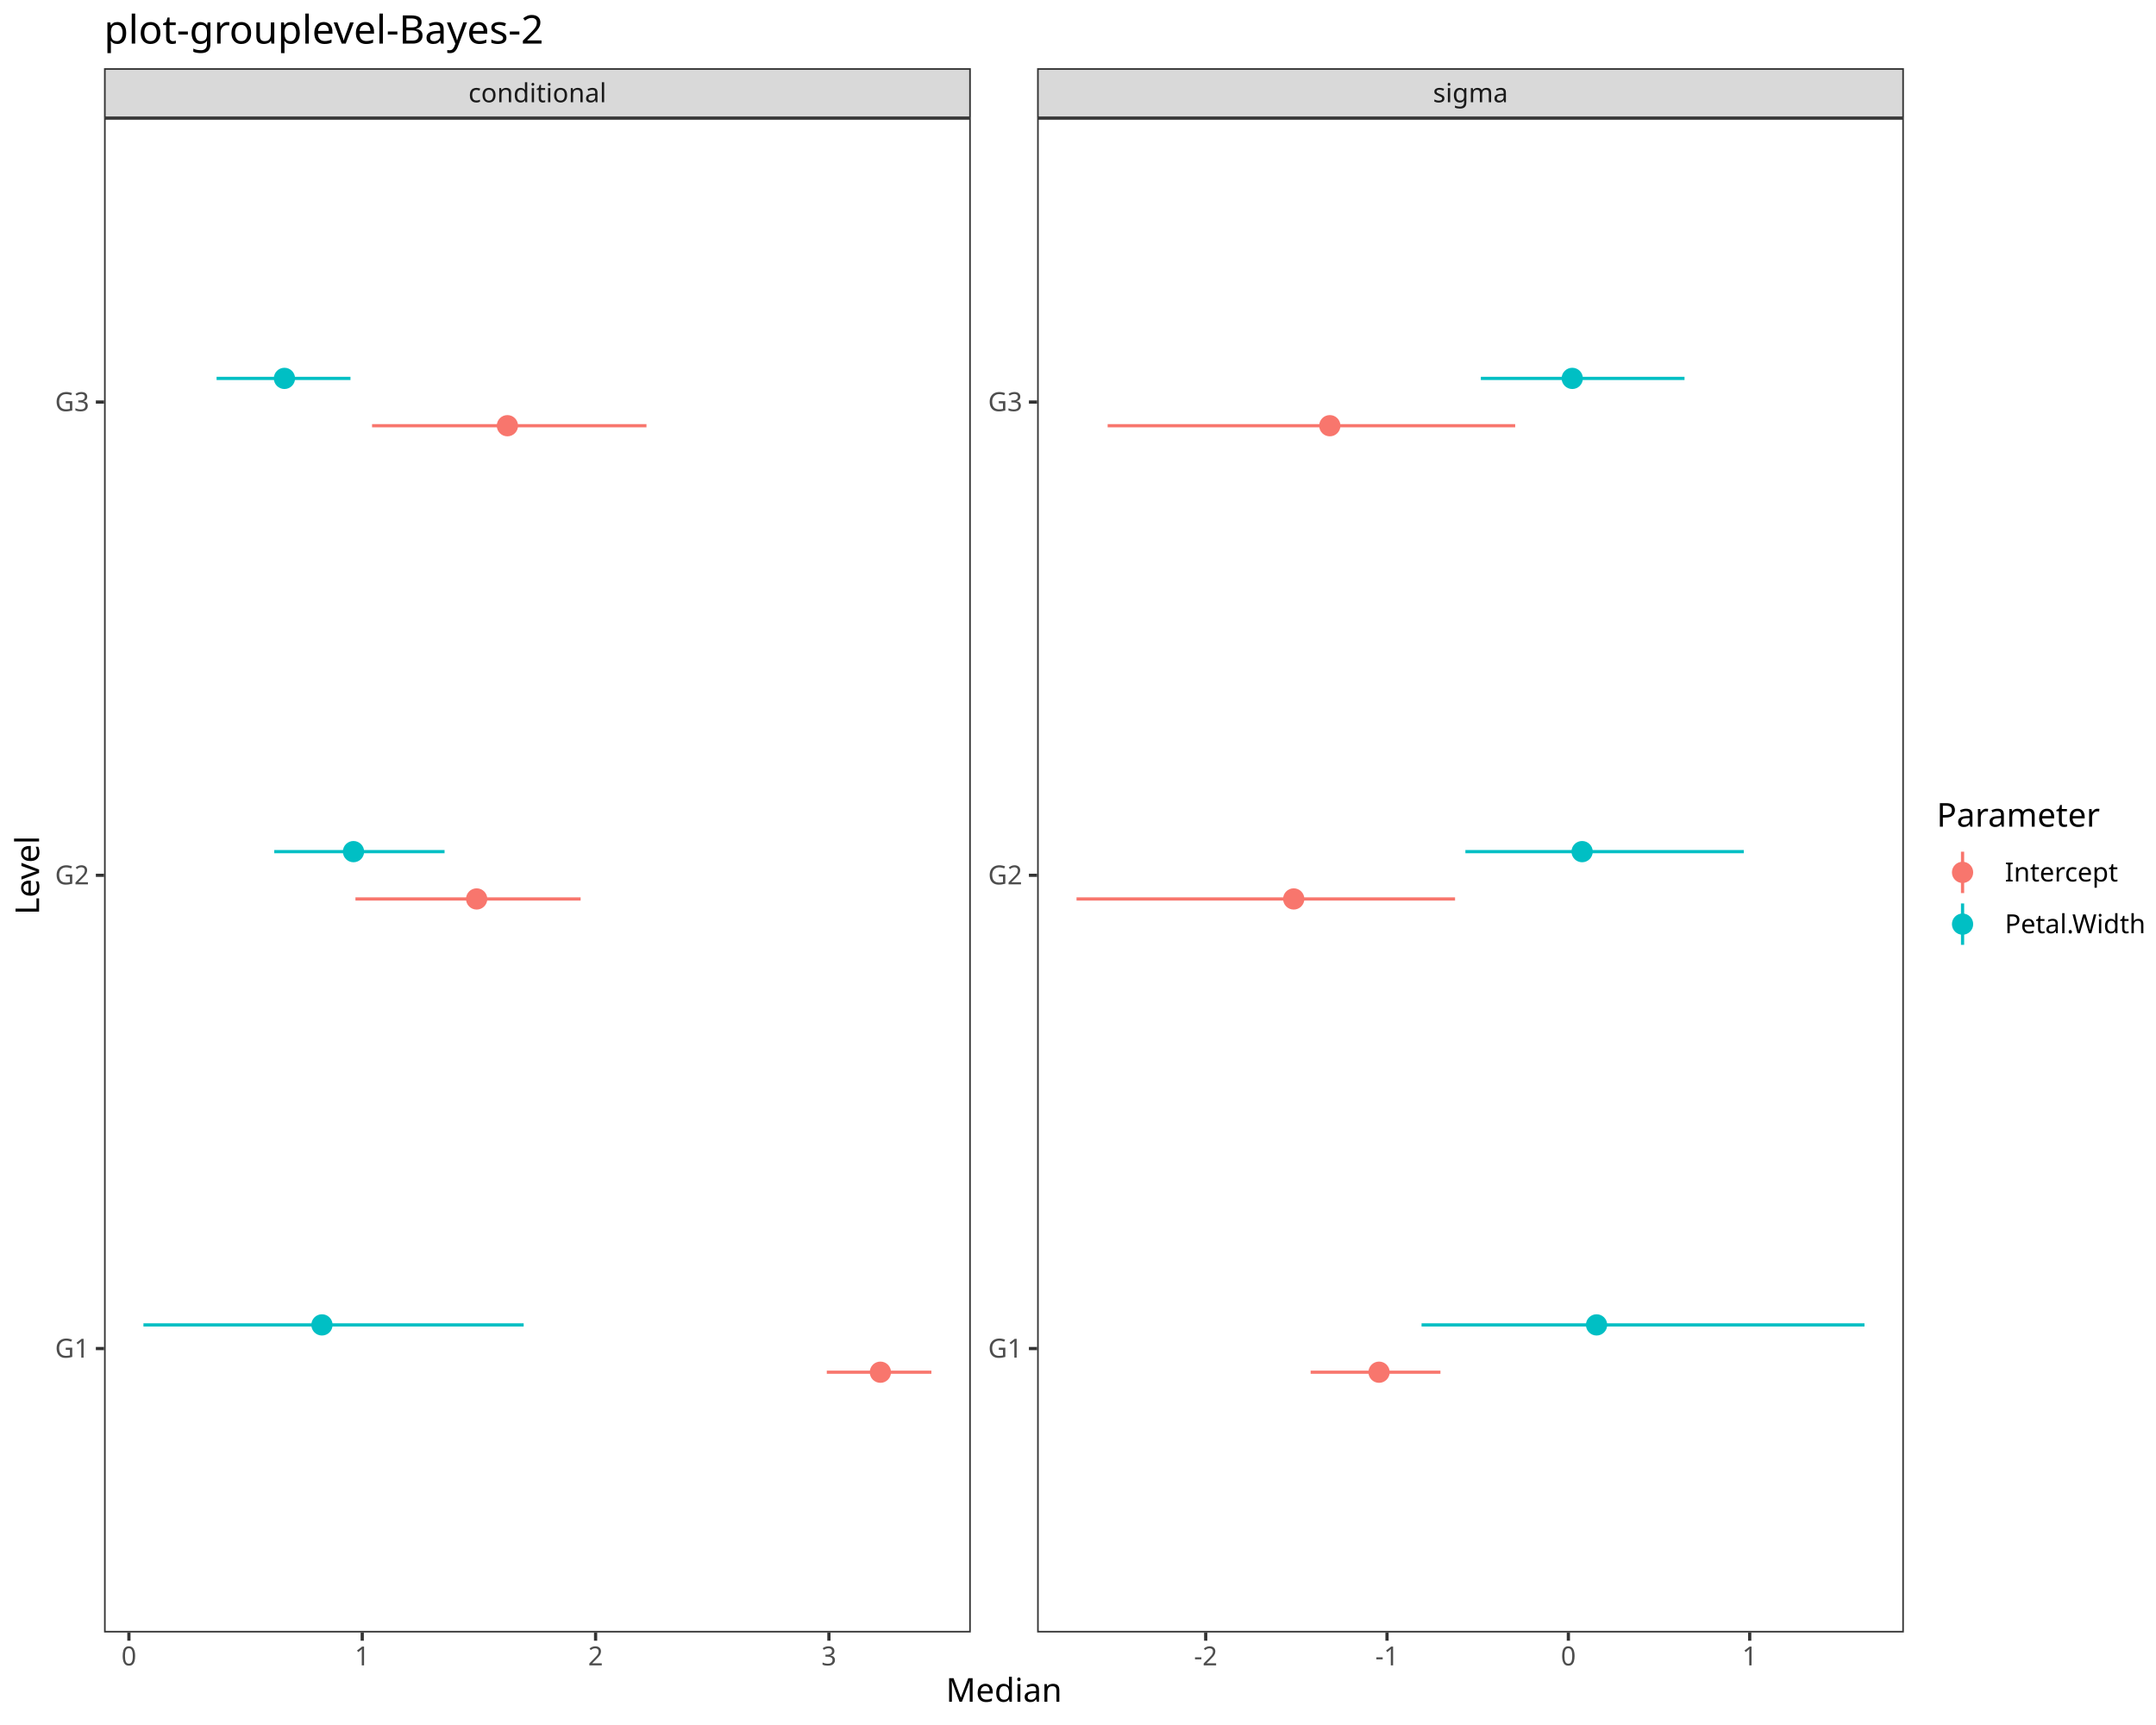
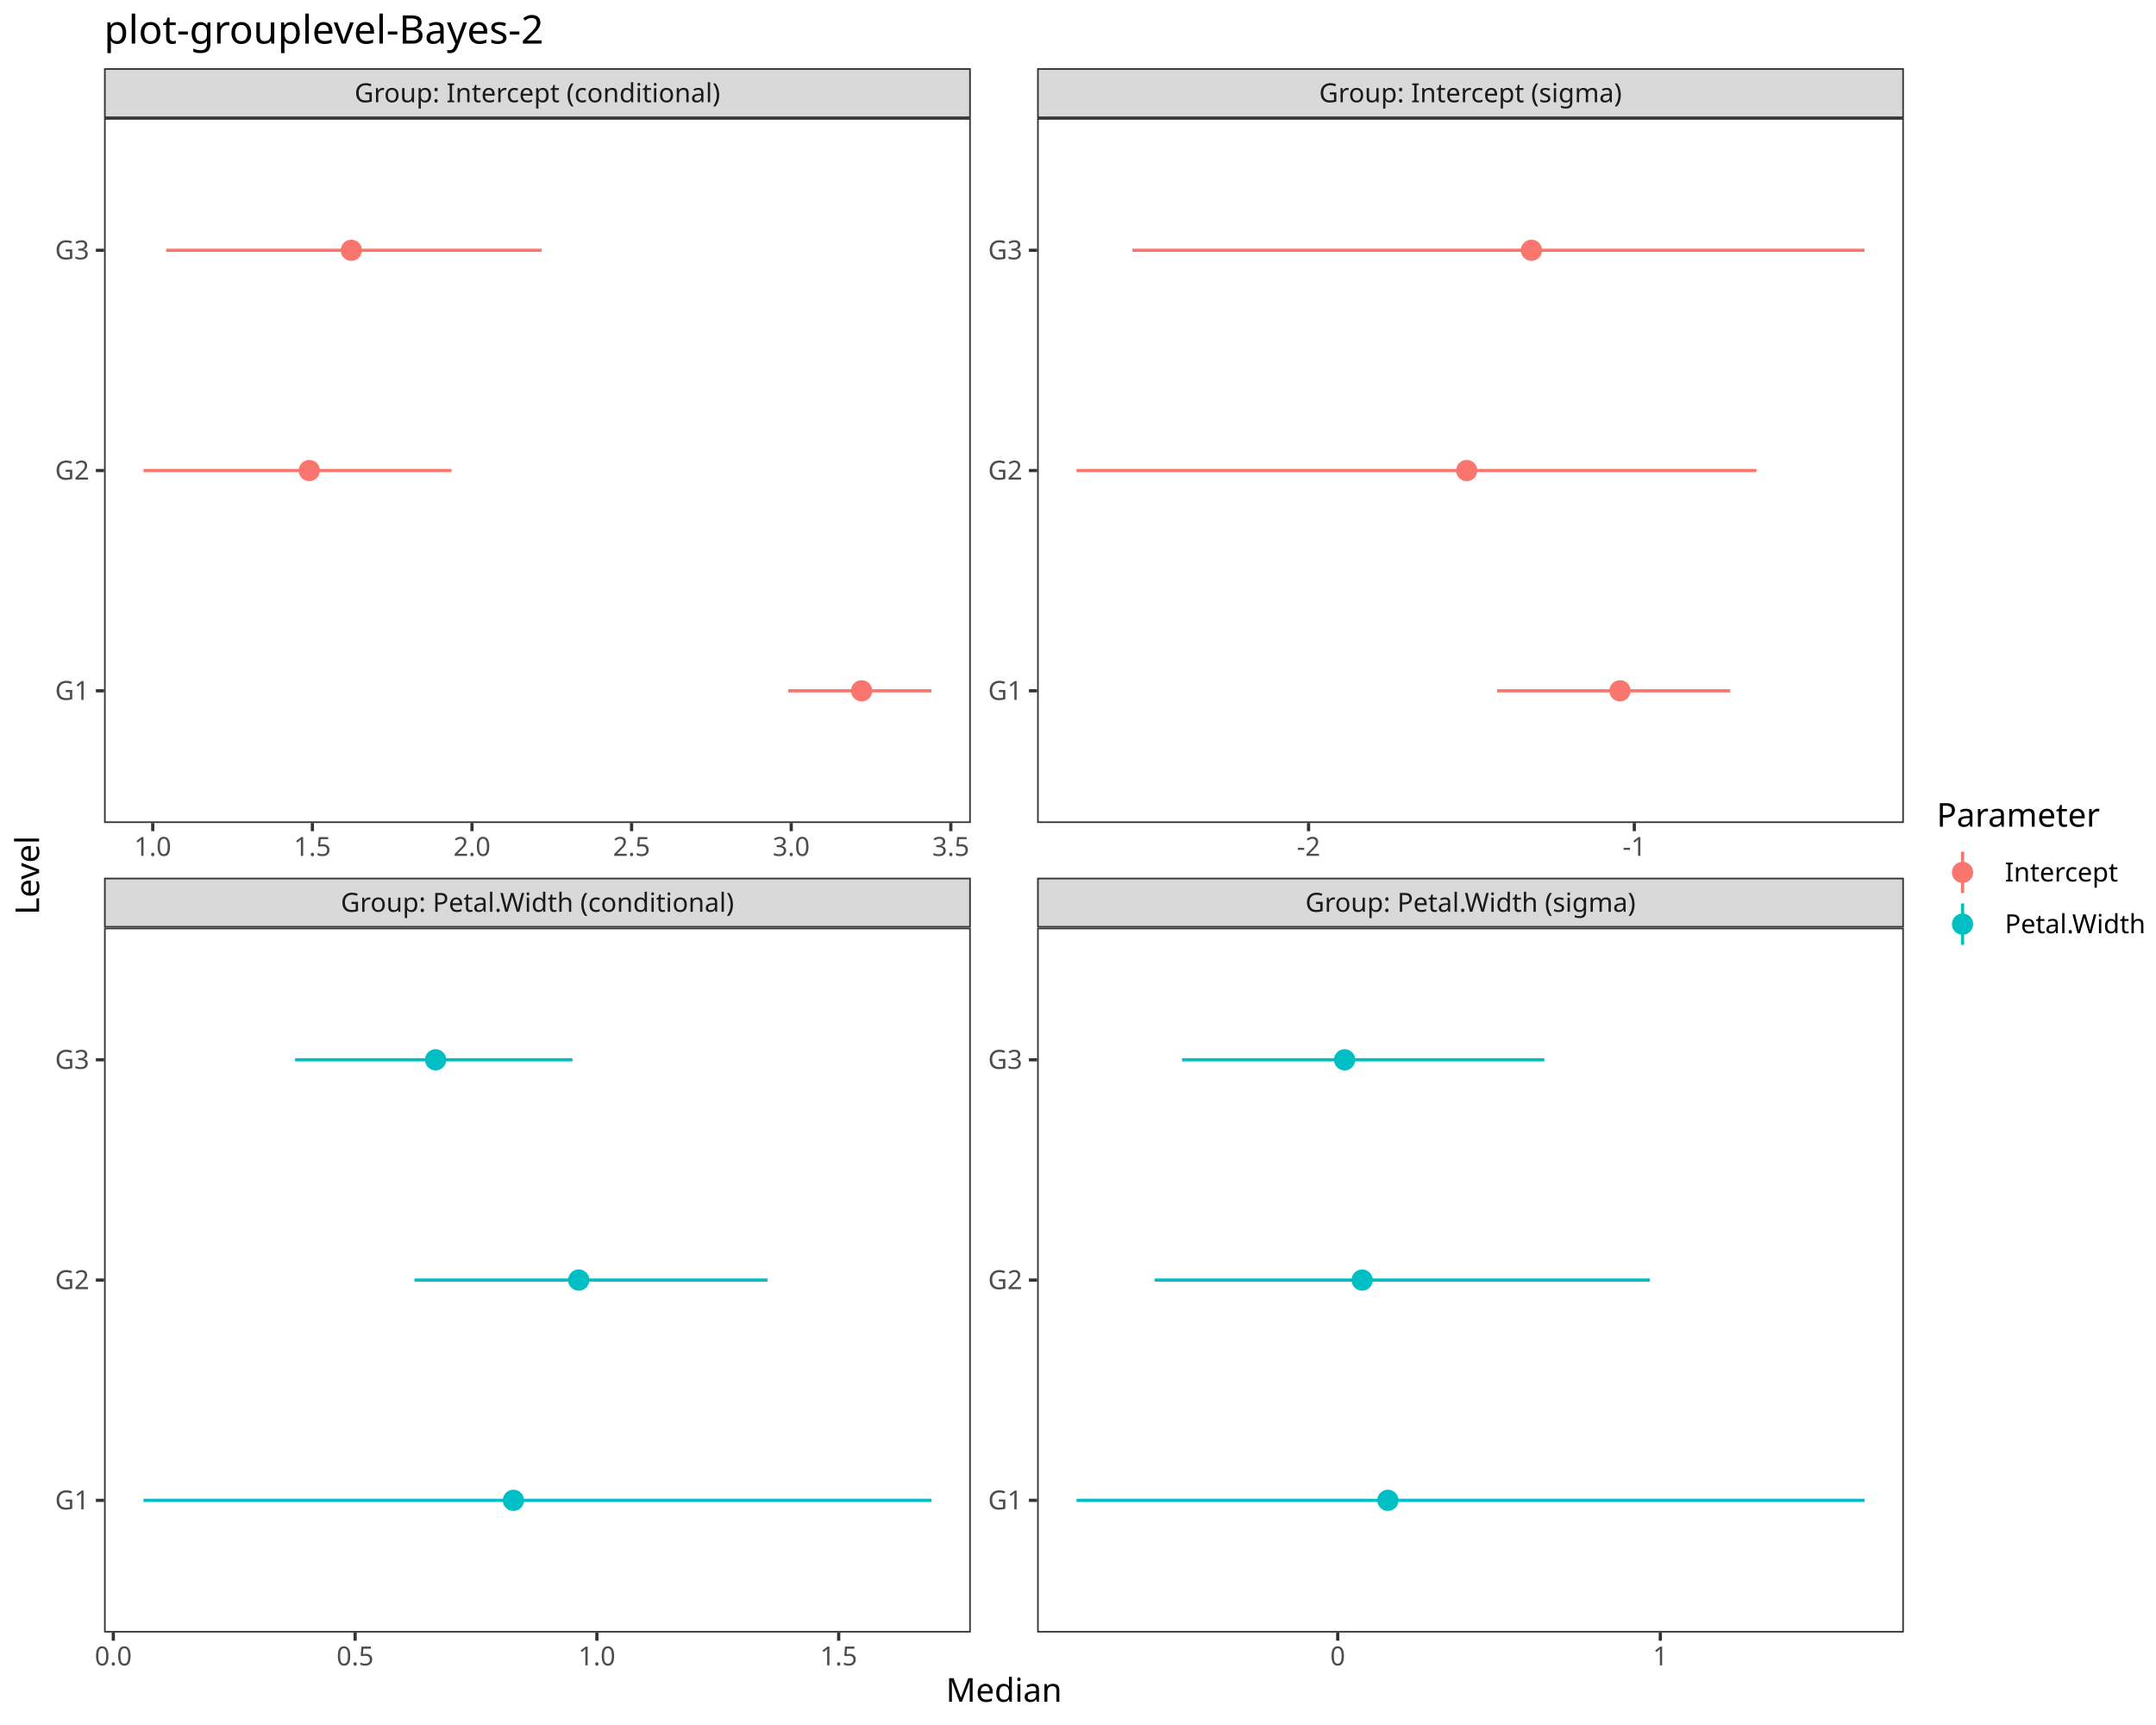
<svg xmlns="http://www.w3.org/2000/svg" class="svglite" data-engine-version="2.0" width="720.00pt" height="576.00pt" viewBox="0 0 720.00 576.00">
  <defs>
    <style type="text/css">
    .svglite line, .svglite polyline, .svglite polygon, .svglite path, .svglite rect, .svglite circle {
      fill: none;
      stroke: #000000;
      stroke-linecap: round;
      stroke-linejoin: round;
      stroke-miterlimit: 10.00;
    }
  </style>
  </defs>
  <rect width="100%" height="100%" style="stroke: none; fill: #FFFFFF;" />
  <defs>
    <clipPath id="cpMC4wMHw3MjAuMDB8MC4wMHw1NzYuMDA=">
      <rect x="0.00" y="0.00" width="720.00" height="576.00" />
    </clipPath>
  </defs>
  <g clip-path="url(#cpMC4wMHw3MjAuMDB8MC4wMHw1NzYuMDA=)">
    <rect x="0.00" y="0.00" width="720.00" height="576.00" style="stroke-width: 1.07; stroke: #FFFFFF; fill: #FFFFFF;" />
  </g>
  <defs>
-     <clipPath id="cpMzQuNzV8MzI0LjIwfDM5LjQzfDU0NS4xMQ==">
-       <rect x="34.75" y="39.43" width="289.45" height="505.68" />
+     <clipPath id="cpMzQuNzV8MzI0LjIwfDM5LjQzfDI3NC44MA==">
+       <rect x="34.75" y="39.43" width="289.45" height="235.37" />
    </clipPath>
  </defs>
-   <g clip-path="url(#cpMzQuNzV8MzI0LjIwfDM5LjQzfDU0NS4xMQ==)">
-     <rect x="34.75" y="39.43" width="289.45" height="505.68" style="stroke-width: 1.07; stroke: none; fill: #FFFFFF;" />
-     <line x1="276.11" y1="458.20" x2="311.04" y2="458.20" style="stroke-width: 1.07; stroke: #F8766D; stroke-linecap: butt;" />
-     <line x1="47.90" y1="442.40" x2="174.88" y2="442.40" style="stroke-width: 1.07; stroke: #00BFC4; stroke-linecap: butt;" />
-     <line x1="118.70" y1="300.17" x2="193.90" y2="300.17" style="stroke-width: 1.07; stroke: #F8766D; stroke-linecap: butt;" />
-     <line x1="91.59" y1="284.37" x2="148.46" y2="284.37" style="stroke-width: 1.07; stroke: #00BFC4; stroke-linecap: butt;" />
-     <line x1="124.25" y1="142.15" x2="215.89" y2="142.15" style="stroke-width: 1.07; stroke: #F8766D; stroke-linecap: butt;" />
-     <line x1="72.33" y1="126.35" x2="117.04" y2="126.35" style="stroke-width: 1.07; stroke: #00BFC4; stroke-linecap: butt;" />
-     <circle cx="294.01" cy="458.20" r="2.84" style="stroke-width: 1.42; stroke: #F8766D; fill: #F8766D;" />
-     <circle cx="107.52" cy="442.40" r="2.84" style="stroke-width: 1.42; stroke: #00BFC4; fill: #00BFC4;" />
-     <circle cx="159.18" cy="300.17" r="2.84" style="stroke-width: 1.42; stroke: #F8766D; fill: #F8766D;" />
-     <circle cx="118.05" cy="284.37" r="2.84" style="stroke-width: 1.42; stroke: #00BFC4; fill: #00BFC4;" />
-     <circle cx="169.45" cy="142.15" r="2.84" style="stroke-width: 1.42; stroke: #F8766D; fill: #F8766D;" />
-     <circle cx="94.99" cy="126.35" r="2.84" style="stroke-width: 1.42; stroke: #00BFC4; fill: #00BFC4;" />
-     <rect x="34.75" y="39.43" width="289.45" height="505.68" style="stroke-width: 1.07; stroke: #333333;" />
+   <g clip-path="url(#cpMzQuNzV8MzI0LjIwfDM5LjQzfDI3NC44MA==)">
+     <rect x="34.75" y="39.43" width="289.45" height="235.37" style="stroke-width: 1.07; stroke: none; fill: #FFFFFF;" />
+     <line x1="263.25" y1="230.67" x2="311.04" y2="230.67" style="stroke-width: 1.07; stroke: #F8766D; stroke-linecap: butt;" />
+     <line x1="47.90" y1="157.12" x2="150.78" y2="157.12" style="stroke-width: 1.07; stroke: #F8766D; stroke-linecap: butt;" />
+     <line x1="55.50" y1="83.57" x2="180.87" y2="83.57" style="stroke-width: 1.07; stroke: #F8766D; stroke-linecap: butt;" />
+     <circle cx="287.74" cy="230.67" r="2.84" style="stroke-width: 1.42; stroke: #F8766D; fill: #F8766D;" />
+     <circle cx="103.28" cy="157.12" r="2.84" style="stroke-width: 1.42; stroke: #F8766D; fill: #F8766D;" />
+     <circle cx="117.33" cy="83.57" r="2.84" style="stroke-width: 1.42; stroke: #F8766D; fill: #F8766D;" />
+     <rect x="34.75" y="39.43" width="289.45" height="235.37" style="stroke-width: 1.07; stroke: #333333;" />
  </g>
  <g clip-path="url(#cpMC4wMHw3MjAuMDB8MC4wMHw1NzYuMDA=)">
</g>
  <defs>
-     <clipPath id="cpMzQ2LjM1fDYzNS44MXwzOS40M3w1NDUuMTE=">
-       <rect x="346.35" y="39.43" width="289.45" height="505.68" />
+     <clipPath id="cpMzQuNzV8MzI0LjIwfDMwOS43NXw1NDUuMTE=">
+       <rect x="34.75" y="309.75" width="289.45" height="235.37" />
    </clipPath>
  </defs>
-   <g clip-path="url(#cpMzQ2LjM1fDYzNS44MXwzOS40M3w1NDUuMTE=)">
-     <rect x="346.35" y="39.43" width="289.45" height="505.68" style="stroke-width: 1.07; stroke: none; fill: #FFFFFF;" />
-     <line x1="437.69" y1="458.20" x2="481.04" y2="458.20" style="stroke-width: 1.07; stroke: #F8766D; stroke-linecap: butt;" />
-     <line x1="474.73" y1="442.40" x2="622.65" y2="442.40" style="stroke-width: 1.07; stroke: #00BFC4; stroke-linecap: butt;" />
-     <line x1="359.51" y1="300.17" x2="485.92" y2="300.17" style="stroke-width: 1.07; stroke: #F8766D; stroke-linecap: butt;" />
-     <line x1="489.37" y1="284.37" x2="582.35" y2="284.37" style="stroke-width: 1.07; stroke: #00BFC4; stroke-linecap: butt;" />
-     <line x1="369.90" y1="142.15" x2="506.00" y2="142.15" style="stroke-width: 1.07; stroke: #F8766D; stroke-linecap: butt;" />
-     <line x1="494.53" y1="126.35" x2="562.55" y2="126.35" style="stroke-width: 1.07; stroke: #00BFC4; stroke-linecap: butt;" />
-     <circle cx="460.54" cy="458.20" r="2.84" style="stroke-width: 1.42; stroke: #F8766D; fill: #F8766D;" />
-     <circle cx="533.18" cy="442.40" r="2.84" style="stroke-width: 1.42; stroke: #00BFC4; fill: #00BFC4;" />
-     <circle cx="432.04" cy="300.17" r="2.84" style="stroke-width: 1.42; stroke: #F8766D; fill: #F8766D;" />
-     <circle cx="528.35" cy="284.37" r="2.84" style="stroke-width: 1.42; stroke: #00BFC4; fill: #00BFC4;" />
-     <circle cx="444.09" cy="142.15" r="2.84" style="stroke-width: 1.42; stroke: #F8766D; fill: #F8766D;" />
-     <circle cx="525.06" cy="126.35" r="2.84" style="stroke-width: 1.42; stroke: #00BFC4; fill: #00BFC4;" />
-     <rect x="346.35" y="39.43" width="289.45" height="505.68" style="stroke-width: 1.07; stroke: #333333;" />
+   <g clip-path="url(#cpMzQuNzV8MzI0LjIwfDMwOS43NXw1NDUuMTE=)">
+     <rect x="34.75" y="309.75" width="289.45" height="235.37" style="stroke-width: 1.07; stroke: none; fill: #FFFFFF;" />
+     <line x1="47.90" y1="500.98" x2="311.04" y2="500.98" style="stroke-width: 1.07; stroke: #00BFC4; stroke-linecap: butt;" />
+     <line x1="138.43" y1="427.43" x2="256.29" y2="427.43" style="stroke-width: 1.07; stroke: #00BFC4; stroke-linecap: butt;" />
+     <line x1="98.53" y1="353.88" x2="191.18" y2="353.88" style="stroke-width: 1.07; stroke: #00BFC4; stroke-linecap: butt;" />
+     <circle cx="171.45" cy="500.98" r="2.84" style="stroke-width: 1.42; stroke: #00BFC4; fill: #00BFC4;" />
+     <circle cx="193.27" cy="427.43" r="2.84" style="stroke-width: 1.42; stroke: #00BFC4; fill: #00BFC4;" />
+     <circle cx="145.47" cy="353.88" r="2.84" style="stroke-width: 1.42; stroke: #00BFC4; fill: #00BFC4;" />
+     <rect x="34.75" y="309.75" width="289.45" height="235.37" style="stroke-width: 1.07; stroke: #333333;" />
+   </g>
+   <g clip-path="url(#cpMC4wMHw3MjAuMDB8MC4wMHw1NzYuMDA=)">
+ </g>
+   <defs>
+     <clipPath id="cpMzQ2LjM1fDYzNS44MXwzOS40M3wyNzQuODA=">
+       <rect x="346.35" y="39.43" width="289.45" height="235.37" />
+     </clipPath>
+   </defs>
+   <g clip-path="url(#cpMzQ2LjM1fDYzNS44MXwzOS40M3wyNzQuODA=)">
+     <rect x="346.35" y="39.43" width="289.45" height="235.37" style="stroke-width: 1.07; stroke: none; fill: #FFFFFF;" />
+     <line x1="499.95" y1="230.67" x2="577.81" y2="230.67" style="stroke-width: 1.07; stroke: #F8766D; stroke-linecap: butt;" />
+     <line x1="359.51" y1="157.12" x2="586.59" y2="157.12" style="stroke-width: 1.07; stroke: #F8766D; stroke-linecap: butt;" />
+     <line x1="378.17" y1="83.57" x2="622.65" y2="83.57" style="stroke-width: 1.07; stroke: #F8766D; stroke-linecap: butt;" />
+     <circle cx="541.00" cy="230.67" r="2.84" style="stroke-width: 1.42; stroke: #F8766D; fill: #F8766D;" />
+     <circle cx="489.80" cy="157.12" r="2.84" style="stroke-width: 1.42; stroke: #F8766D; fill: #F8766D;" />
+     <circle cx="511.44" cy="83.57" r="2.84" style="stroke-width: 1.42; stroke: #F8766D; fill: #F8766D;" />
+     <rect x="346.35" y="39.43" width="289.45" height="235.37" style="stroke-width: 1.07; stroke: #333333;" />
+   </g>
+   <g clip-path="url(#cpMC4wMHw3MjAuMDB8MC4wMHw1NzYuMDA=)">
+ </g>
+   <defs>
+     <clipPath id="cpMzQ2LjM1fDYzNS44MXwzMDkuNzV8NTQ1LjEx">
+       <rect x="346.35" y="309.75" width="289.45" height="235.37" />
+     </clipPath>
+   </defs>
+   <g clip-path="url(#cpMzQ2LjM1fDYzNS44MXwzMDkuNzV8NTQ1LjEx)">
+     <rect x="346.35" y="309.75" width="289.45" height="235.37" style="stroke-width: 1.07; stroke: none; fill: #FFFFFF;" />
+     <line x1="359.51" y1="500.98" x2="622.65" y2="500.98" style="stroke-width: 1.07; stroke: #00BFC4; stroke-linecap: butt;" />
+     <line x1="385.57" y1="427.43" x2="550.96" y2="427.43" style="stroke-width: 1.07; stroke: #00BFC4; stroke-linecap: butt;" />
+     <line x1="394.74" y1="353.88" x2="515.73" y2="353.88" style="stroke-width: 1.07; stroke: #00BFC4; stroke-linecap: butt;" />
+     <circle cx="463.49" cy="500.98" r="2.84" style="stroke-width: 1.42; stroke: #00BFC4; fill: #00BFC4;" />
+     <circle cx="454.90" cy="427.43" r="2.84" style="stroke-width: 1.42; stroke: #00BFC4; fill: #00BFC4;" />
+     <circle cx="449.04" cy="353.88" r="2.84" style="stroke-width: 1.42; stroke: #00BFC4; fill: #00BFC4;" />
+     <rect x="346.35" y="309.75" width="289.45" height="235.37" style="stroke-width: 1.07; stroke: #333333;" />
+   </g>
+   <g clip-path="url(#cpMC4wMHw3MjAuMDB8MC4wMHw1NzYuMDA=)">
+ </g>
+   <defs>
+     <clipPath id="cpMzQuNzV8MzI0LjIwfDI5My4wOXwzMDkuNzU=">
+       <rect x="34.75" y="293.09" width="289.45" height="16.65" />
+     </clipPath>
+   </defs>
+   <g clip-path="url(#cpMzQuNzV8MzI0LjIwfDI5My4wOXwzMDkuNzU=)">
+     <rect x="34.75" y="293.09" width="289.45" height="16.65" style="stroke-width: 1.07; stroke: #333333; fill: #D9D9D9;" />
+     <text x="179.47" y="304.45" text-anchor="middle" style="font-size: 8.80px; fill: #1A1A1A; font-family: sans;" textLength="124.73px" lengthAdjust="spacingAndGlyphs">Group: Petal.Width (conditional)</text>
+   </g>
+   <g clip-path="url(#cpMC4wMHw3MjAuMDB8MC4wMHw1NzYuMDA=)">
+ </g>
+   <defs>
+     <clipPath id="cpMzQ2LjM1fDYzNS44MXwyOTMuMDl8MzA5Ljc1">
+       <rect x="346.35" y="293.09" width="289.45" height="16.65" />
+     </clipPath>
+   </defs>
+   <g clip-path="url(#cpMzQ2LjM1fDYzNS44MXwyOTMuMDl8MzA5Ljc1)">
+     <rect x="346.35" y="293.09" width="289.45" height="16.65" style="stroke-width: 1.07; stroke: #333333; fill: #D9D9D9;" />
+     <text x="491.08" y="304.45" text-anchor="middle" style="font-size: 8.80px; fill: #1A1A1A; font-family: sans;" textLength="106.13px" lengthAdjust="spacingAndGlyphs">Group: Petal.Width (sigma)</text>
  </g>
  <g clip-path="url(#cpMC4wMHw3MjAuMDB8MC4wMHw1NzYuMDA=)">
</g>
  <defs>
    <clipPath id="cpMzQuNzV8MzI0LjIwfDIyLjc4fDM5LjQz">
      <rect x="34.75" y="22.78" width="289.45" height="16.65" />
    </clipPath>
  </defs>
  <g clip-path="url(#cpMzQuNzV8MzI0LjIwfDIyLjc4fDM5LjQz)">
    <rect x="34.75" y="22.78" width="289.45" height="16.65" style="stroke-width: 1.07; stroke: #333333; fill: #D9D9D9;" />
-     <text x="179.47" y="34.14" text-anchor="middle" style="font-size: 8.80px; fill: #1A1A1A; font-family: sans;" textLength="42.08px" lengthAdjust="spacingAndGlyphs">conditional</text>
+     <text x="179.47" y="34.14" text-anchor="middle" style="font-size: 8.80px; fill: #1A1A1A; font-family: sans;" textLength="113.98px" lengthAdjust="spacingAndGlyphs">Group: Intercept (conditional)</text>
  </g>
  <g clip-path="url(#cpMC4wMHw3MjAuMDB8MC4wMHw1NzYuMDA=)">
</g>
  <defs>
    <clipPath id="cpMzQ2LjM1fDYzNS44MXwyMi43OHwzOS40Mw==">
      <rect x="346.35" y="22.78" width="289.45" height="16.65" />
    </clipPath>
  </defs>
  <g clip-path="url(#cpMzQ2LjM1fDYzNS44MXwyMi43OHwzOS40Mw==)">
    <rect x="346.35" y="22.78" width="289.45" height="16.65" style="stroke-width: 1.07; stroke: #333333; fill: #D9D9D9;" />
-     <text x="491.08" y="34.14" text-anchor="middle" style="font-size: 8.80px; fill: #1A1A1A; font-family: sans;" textLength="23.48px" lengthAdjust="spacingAndGlyphs">sigma</text>
+     <text x="491.08" y="34.14" text-anchor="middle" style="font-size: 8.80px; fill: #1A1A1A; font-family: sans;" textLength="95.38px" lengthAdjust="spacingAndGlyphs">Group: Intercept (sigma)</text>
  </g>
  <g clip-path="url(#cpMC4wMHw3MjAuMDB8MC4wMHw1NzYuMDA=)">
-     <polyline points="43.05,547.85 43.05,545.11 " style="stroke-width: 1.07; stroke: #333333; stroke-linecap: butt;" />
-     <polyline points="120.97,547.85 120.97,545.11 " style="stroke-width: 1.07; stroke: #333333; stroke-linecap: butt;" />
-     <polyline points="198.90,547.85 198.90,545.11 " style="stroke-width: 1.07; stroke: #333333; stroke-linecap: butt;" />
-     <polyline points="276.82,547.85 276.82,545.11 " style="stroke-width: 1.07; stroke: #333333; stroke-linecap: butt;" />
-     <text x="43.05" y="556.10" text-anchor="middle" style="font-size: 8.80px; fill: #4D4D4D; font-family: sans;" textLength="4.89px" lengthAdjust="spacingAndGlyphs">0</text>
-     <text x="120.97" y="556.10" text-anchor="middle" style="font-size: 8.80px; fill: #4D4D4D; font-family: sans;" textLength="4.89px" lengthAdjust="spacingAndGlyphs">1</text>
-     <text x="198.90" y="556.10" text-anchor="middle" style="font-size: 8.80px; fill: #4D4D4D; font-family: sans;" textLength="4.89px" lengthAdjust="spacingAndGlyphs">2</text>
-     <text x="276.82" y="556.10" text-anchor="middle" style="font-size: 8.80px; fill: #4D4D4D; font-family: sans;" textLength="4.89px" lengthAdjust="spacingAndGlyphs">3</text>
-     <polyline points="402.65,547.85 402.65,545.11 " style="stroke-width: 1.07; stroke: #333333; stroke-linecap: butt;" />
-     <polyline points="463.20,547.85 463.20,545.11 " style="stroke-width: 1.07; stroke: #333333; stroke-linecap: butt;" />
-     <polyline points="523.76,547.85 523.76,545.11 " style="stroke-width: 1.07; stroke: #333333; stroke-linecap: butt;" />
-     <polyline points="584.32,547.85 584.32,545.11 " style="stroke-width: 1.07; stroke: #333333; stroke-linecap: butt;" />
-     <text x="402.65" y="556.10" text-anchor="middle" style="font-size: 8.80px; fill: #4D4D4D; font-family: sans;" textLength="7.82px" lengthAdjust="spacingAndGlyphs">-2</text>
-     <text x="463.20" y="556.10" text-anchor="middle" style="font-size: 8.80px; fill: #4D4D4D; font-family: sans;" textLength="7.82px" lengthAdjust="spacingAndGlyphs">-1</text>
-     <text x="523.76" y="556.10" text-anchor="middle" style="font-size: 8.80px; fill: #4D4D4D; font-family: sans;" textLength="4.89px" lengthAdjust="spacingAndGlyphs">0</text>
-     <text x="584.32" y="556.10" text-anchor="middle" style="font-size: 8.80px; fill: #4D4D4D; font-family: sans;" textLength="4.89px" lengthAdjust="spacingAndGlyphs">1</text>
-     <text x="341.42" y="453.33" text-anchor="end" style="font-size: 8.80px; fill: #4D4D4D; font-family: sans;" textLength="11.74px" lengthAdjust="spacingAndGlyphs">G1</text>
-     <text x="341.42" y="295.30" text-anchor="end" style="font-size: 8.80px; fill: #4D4D4D; font-family: sans;" textLength="11.74px" lengthAdjust="spacingAndGlyphs">G2</text>
-     <text x="341.42" y="137.28" text-anchor="end" style="font-size: 8.80px; fill: #4D4D4D; font-family: sans;" textLength="11.74px" lengthAdjust="spacingAndGlyphs">G3</text>
-     <polyline points="343.61,450.30 346.35,450.30 " style="stroke-width: 1.07; stroke: #333333; stroke-linecap: butt;" />
-     <polyline points="343.61,292.27 346.35,292.27 " style="stroke-width: 1.07; stroke: #333333; stroke-linecap: butt;" />
-     <polyline points="343.61,134.25 346.35,134.25 " style="stroke-width: 1.07; stroke: #333333; stroke-linecap: butt;" />
-     <text x="29.82" y="453.33" text-anchor="end" style="font-size: 8.80px; fill: #4D4D4D; font-family: sans;" textLength="11.74px" lengthAdjust="spacingAndGlyphs">G1</text>
-     <text x="29.82" y="295.30" text-anchor="end" style="font-size: 8.80px; fill: #4D4D4D; font-family: sans;" textLength="11.74px" lengthAdjust="spacingAndGlyphs">G2</text>
-     <text x="29.82" y="137.28" text-anchor="end" style="font-size: 8.80px; fill: #4D4D4D; font-family: sans;" textLength="11.74px" lengthAdjust="spacingAndGlyphs">G3</text>
-     <polyline points="32.01,450.30 34.75,450.30 " style="stroke-width: 1.07; stroke: #333333; stroke-linecap: butt;" />
-     <polyline points="32.01,292.27 34.75,292.27 " style="stroke-width: 1.07; stroke: #333333; stroke-linecap: butt;" />
-     <polyline points="32.01,134.25 34.75,134.25 " style="stroke-width: 1.07; stroke: #333333; stroke-linecap: butt;" />
+     <polyline points="37.84,547.85 37.84,545.11 " style="stroke-width: 1.07; stroke: #333333; stroke-linecap: butt;" />
+     <polyline points="118.59,547.85 118.59,545.11 " style="stroke-width: 1.07; stroke: #333333; stroke-linecap: butt;" />
+     <polyline points="199.33,547.85 199.33,545.11 " style="stroke-width: 1.07; stroke: #333333; stroke-linecap: butt;" />
+     <polyline points="280.08,547.85 280.08,545.11 " style="stroke-width: 1.07; stroke: #333333; stroke-linecap: butt;" />
+     <text x="37.84" y="556.10" text-anchor="middle" style="font-size: 8.80px; fill: #4D4D4D; font-family: sans;" textLength="12.23px" lengthAdjust="spacingAndGlyphs">0.0</text>
+     <text x="118.59" y="556.10" text-anchor="middle" style="font-size: 8.80px; fill: #4D4D4D; font-family: sans;" textLength="12.23px" lengthAdjust="spacingAndGlyphs">0.5</text>
+     <text x="199.33" y="556.10" text-anchor="middle" style="font-size: 8.80px; fill: #4D4D4D; font-family: sans;" textLength="12.23px" lengthAdjust="spacingAndGlyphs">1.0</text>
+     <text x="280.08" y="556.10" text-anchor="middle" style="font-size: 8.80px; fill: #4D4D4D; font-family: sans;" textLength="12.23px" lengthAdjust="spacingAndGlyphs">1.5</text>
+     <polyline points="446.74,547.85 446.74,545.11 " style="stroke-width: 1.07; stroke: #333333; stroke-linecap: butt;" />
+     <polyline points="554.47,547.85 554.47,545.11 " style="stroke-width: 1.07; stroke: #333333; stroke-linecap: butt;" />
+     <text x="446.74" y="556.10" text-anchor="middle" style="font-size: 8.80px; fill: #4D4D4D; font-family: sans;" textLength="4.89px" lengthAdjust="spacingAndGlyphs">0</text>
+     <text x="554.47" y="556.10" text-anchor="middle" style="font-size: 8.80px; fill: #4D4D4D; font-family: sans;" textLength="4.89px" lengthAdjust="spacingAndGlyphs">1</text>
+     <polyline points="51.01,277.54 51.01,274.80 " style="stroke-width: 1.07; stroke: #333333; stroke-linecap: butt;" />
+     <polyline points="104.32,277.54 104.32,274.80 " style="stroke-width: 1.07; stroke: #333333; stroke-linecap: butt;" />
+     <polyline points="157.62,277.54 157.62,274.80 " style="stroke-width: 1.07; stroke: #333333; stroke-linecap: butt;" />
+     <polyline points="210.92,277.54 210.92,274.80 " style="stroke-width: 1.07; stroke: #333333; stroke-linecap: butt;" />
+     <polyline points="264.23,277.54 264.23,274.80 " style="stroke-width: 1.07; stroke: #333333; stroke-linecap: butt;" />
+     <polyline points="317.53,277.54 317.53,274.80 " style="stroke-width: 1.07; stroke: #333333; stroke-linecap: butt;" />
+     <text x="51.01" y="285.79" text-anchor="middle" style="font-size: 8.80px; fill: #4D4D4D; font-family: sans;" textLength="12.23px" lengthAdjust="spacingAndGlyphs">1.0</text>
+     <text x="104.32" y="285.79" text-anchor="middle" style="font-size: 8.80px; fill: #4D4D4D; font-family: sans;" textLength="12.23px" lengthAdjust="spacingAndGlyphs">1.5</text>
+     <text x="157.62" y="285.79" text-anchor="middle" style="font-size: 8.80px; fill: #4D4D4D; font-family: sans;" textLength="12.23px" lengthAdjust="spacingAndGlyphs">2.0</text>
+     <text x="210.92" y="285.79" text-anchor="middle" style="font-size: 8.80px; fill: #4D4D4D; font-family: sans;" textLength="12.23px" lengthAdjust="spacingAndGlyphs">2.5</text>
+     <text x="264.23" y="285.79" text-anchor="middle" style="font-size: 8.80px; fill: #4D4D4D; font-family: sans;" textLength="12.23px" lengthAdjust="spacingAndGlyphs">3.0</text>
+     <text x="317.53" y="285.79" text-anchor="middle" style="font-size: 8.80px; fill: #4D4D4D; font-family: sans;" textLength="12.23px" lengthAdjust="spacingAndGlyphs">3.5</text>
+     <polyline points="437.00,277.54 437.00,274.80 " style="stroke-width: 1.07; stroke: #333333; stroke-linecap: butt;" />
+     <polyline points="545.78,277.54 545.78,274.80 " style="stroke-width: 1.07; stroke: #333333; stroke-linecap: butt;" />
+     <text x="437.00" y="285.79" text-anchor="middle" style="font-size: 8.80px; fill: #4D4D4D; font-family: sans;" textLength="7.82px" lengthAdjust="spacingAndGlyphs">-2</text>
+     <text x="545.78" y="285.79" text-anchor="middle" style="font-size: 8.80px; fill: #4D4D4D; font-family: sans;" textLength="7.82px" lengthAdjust="spacingAndGlyphs">-1</text>
+     <text x="341.42" y="233.70" text-anchor="end" style="font-size: 8.80px; fill: #4D4D4D; font-family: sans;" textLength="11.74px" lengthAdjust="spacingAndGlyphs">G1</text>
+     <text x="341.42" y="160.15" text-anchor="end" style="font-size: 8.80px; fill: #4D4D4D; font-family: sans;" textLength="11.74px" lengthAdjust="spacingAndGlyphs">G2</text>
+     <text x="341.42" y="86.59" text-anchor="end" style="font-size: 8.80px; fill: #4D4D4D; font-family: sans;" textLength="11.74px" lengthAdjust="spacingAndGlyphs">G3</text>
+     <polyline points="343.61,230.67 346.35,230.67 " style="stroke-width: 1.07; stroke: #333333; stroke-linecap: butt;" />
+     <polyline points="343.61,157.12 346.35,157.12 " style="stroke-width: 1.07; stroke: #333333; stroke-linecap: butt;" />
+     <polyline points="343.61,83.57 346.35,83.57 " style="stroke-width: 1.07; stroke: #333333; stroke-linecap: butt;" />
+     <text x="341.42" y="504.01" text-anchor="end" style="font-size: 8.80px; fill: #4D4D4D; font-family: sans;" textLength="11.74px" lengthAdjust="spacingAndGlyphs">G1</text>
+     <text x="341.42" y="430.46" text-anchor="end" style="font-size: 8.80px; fill: #4D4D4D; font-family: sans;" textLength="11.74px" lengthAdjust="spacingAndGlyphs">G2</text>
+     <text x="341.42" y="356.90" text-anchor="end" style="font-size: 8.80px; fill: #4D4D4D; font-family: sans;" textLength="11.74px" lengthAdjust="spacingAndGlyphs">G3</text>
+     <polyline points="343.61,500.98 346.35,500.98 " style="stroke-width: 1.07; stroke: #333333; stroke-linecap: butt;" />
+     <polyline points="343.61,427.43 346.35,427.43 " style="stroke-width: 1.07; stroke: #333333; stroke-linecap: butt;" />
+     <polyline points="343.61,353.88 346.35,353.88 " style="stroke-width: 1.07; stroke: #333333; stroke-linecap: butt;" />
+     <text x="29.82" y="233.70" text-anchor="end" style="font-size: 8.80px; fill: #4D4D4D; font-family: sans;" textLength="11.74px" lengthAdjust="spacingAndGlyphs">G1</text>
+     <text x="29.82" y="160.15" text-anchor="end" style="font-size: 8.80px; fill: #4D4D4D; font-family: sans;" textLength="11.74px" lengthAdjust="spacingAndGlyphs">G2</text>
+     <text x="29.82" y="86.59" text-anchor="end" style="font-size: 8.80px; fill: #4D4D4D; font-family: sans;" textLength="11.74px" lengthAdjust="spacingAndGlyphs">G3</text>
+     <polyline points="32.01,230.67 34.75,230.67 " style="stroke-width: 1.07; stroke: #333333; stroke-linecap: butt;" />
+     <polyline points="32.01,157.12 34.75,157.12 " style="stroke-width: 1.07; stroke: #333333; stroke-linecap: butt;" />
+     <polyline points="32.01,83.57 34.75,83.57 " style="stroke-width: 1.07; stroke: #333333; stroke-linecap: butt;" />
+     <text x="29.82" y="504.01" text-anchor="end" style="font-size: 8.80px; fill: #4D4D4D; font-family: sans;" textLength="11.74px" lengthAdjust="spacingAndGlyphs">G1</text>
+     <text x="29.82" y="430.46" text-anchor="end" style="font-size: 8.80px; fill: #4D4D4D; font-family: sans;" textLength="11.74px" lengthAdjust="spacingAndGlyphs">G2</text>
+     <text x="29.82" y="356.90" text-anchor="end" style="font-size: 8.80px; fill: #4D4D4D; font-family: sans;" textLength="11.74px" lengthAdjust="spacingAndGlyphs">G3</text>
+     <polyline points="32.01,500.98 34.75,500.98 " style="stroke-width: 1.07; stroke: #333333; stroke-linecap: butt;" />
+     <polyline points="32.01,427.43 34.75,427.43 " style="stroke-width: 1.07; stroke: #333333; stroke-linecap: butt;" />
+     <polyline points="32.01,353.88 34.75,353.88 " style="stroke-width: 1.07; stroke: #333333; stroke-linecap: butt;" />
    <text x="335.28" y="568.24" text-anchor="middle" style="font-size: 11.00px; font-family: sans;" textLength="36.08px" lengthAdjust="spacingAndGlyphs">Median</text>
    <text transform="translate(13.05,292.27) rotate(-90)" text-anchor="middle" style="font-size: 11.00px; font-family: sans;" textLength="26.30px" lengthAdjust="spacingAndGlyphs">Level</text>
    <rect x="646.76" y="267.33" width="67.76" height="49.89" style="stroke-width: 1.07; stroke: none; fill: #FFFFFF;" />
    <text x="646.76" y="276.04" style="font-size: 11.00px; font-family: sans;" textLength="51.36px" lengthAdjust="spacingAndGlyphs">Parameter</text>
    <rect x="646.76" y="282.66" width="17.28" height="17.28" style="stroke-width: 1.07; stroke: none; fill: #FFFFFF;" />
    <line x1="655.40" y1="298.21" x2="655.40" y2="284.39" style="stroke-width: 1.07; stroke: #F8766D; stroke-linecap: butt;" />
    <circle cx="655.40" cy="291.30" r="2.84" style="stroke-width: 1.42; stroke: #F8766D; fill: #F8766D;" />
    <rect x="646.76" y="299.94" width="17.28" height="17.28" style="stroke-width: 1.07; stroke: none; fill: #FFFFFF;" />
    <line x1="655.40" y1="315.49" x2="655.40" y2="301.67" style="stroke-width: 1.07; stroke: #00BFC4; stroke-linecap: butt;" />
    <circle cx="655.40" cy="308.58" r="2.84" style="stroke-width: 1.42; stroke: #00BFC4; fill: #00BFC4;" />
    <text x="669.52" y="294.33" style="font-size: 8.80px; font-family: sans;" textLength="34.25px" lengthAdjust="spacingAndGlyphs">Intercept</text>
    <text x="669.52" y="311.61" style="font-size: 8.80px; font-family: sans;" textLength="45.00px" lengthAdjust="spacingAndGlyphs">Petal.Width</text>
    <text x="34.75" y="14.56" style="font-size: 13.20px; font-family: sans;" textLength="139.42px" lengthAdjust="spacingAndGlyphs">plot-grouplevel-Bayes-2</text>
  </g>
</svg>
